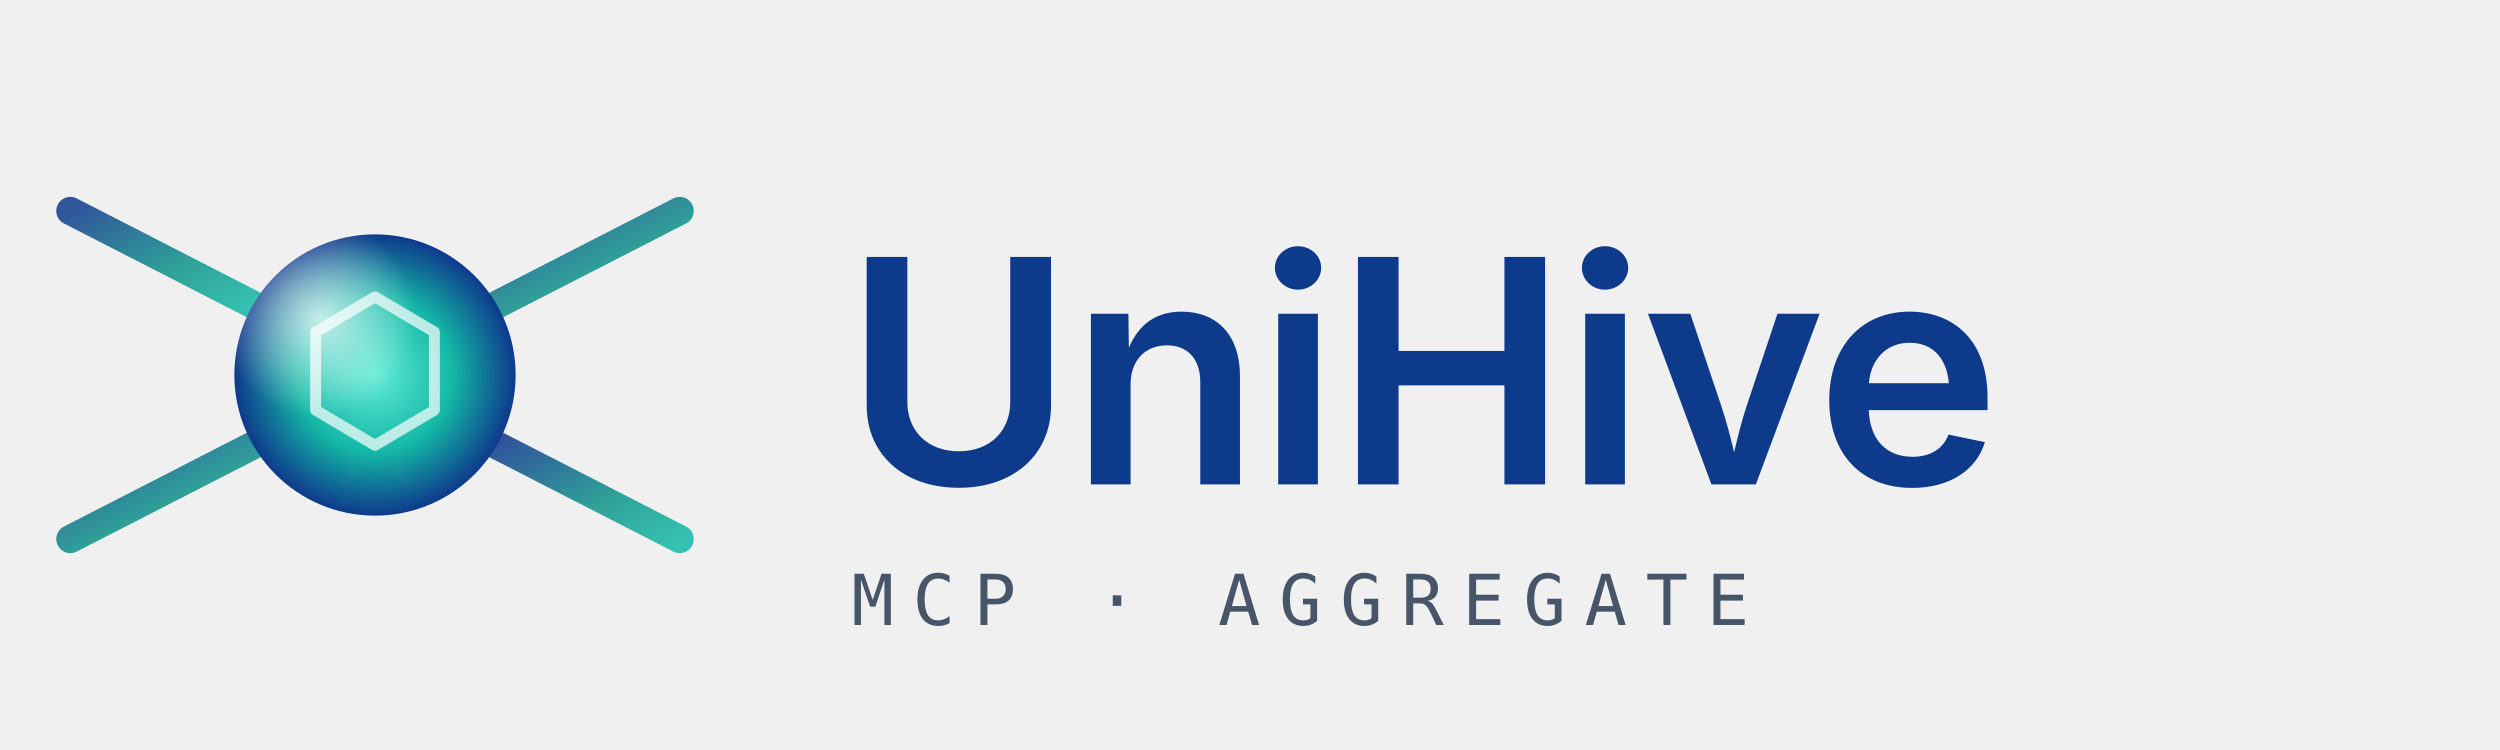
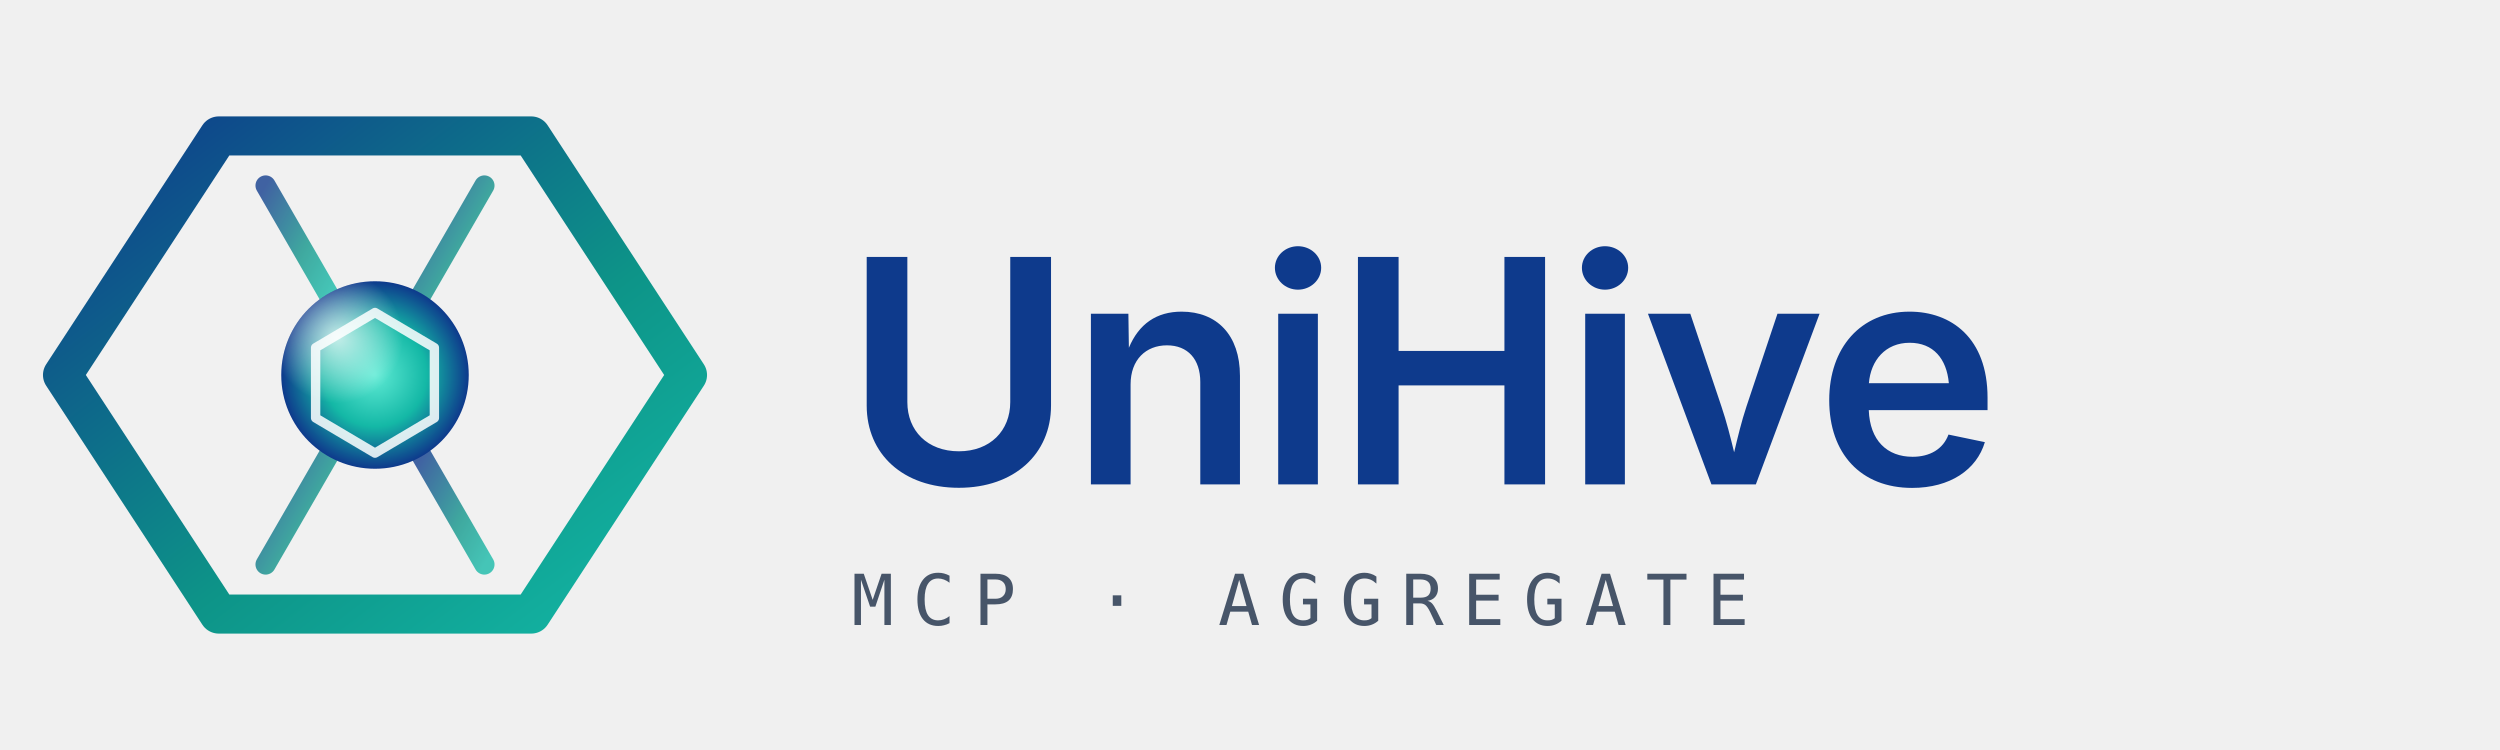
<svg xmlns="http://www.w3.org/2000/svg" viewBox="0 0 320 96" width="320" height="96" role="img" aria-label="UniHive">
  <defs>
    <linearGradient id="wm-stroke" x1="0" y1="0" x2="1" y2="1">
      <stop offset="0" stop-color="#0e3a8c" />
      <stop offset="0.6" stop-color="#0d9488" />
      <stop offset="1" stop-color="#14b8a6" />
    </linearGradient>
    <radialGradient id="wm-node" cx="0.5" cy="0.5" r="0.5">
      <stop offset="0" stop-color="#5eead4" />
      <stop offset="0.55" stop-color="#14b8a6" />
      <stop offset="1" stop-color="#0e3a8c" />
    </radialGradient>
    <radialGradient id="wm-glass" cx="0.3" cy="0.3" r="0.35">
      <stop offset="0" stop-color="#ffffff" stop-opacity="0.75" />
      <stop offset="1" stop-color="#ffffff" stop-opacity="0" />
    </radialGradient>
  </defs>
-   <g stroke="url(#wm-stroke)" stroke-width="3.6" stroke-linecap="round" fill="none" opacity="0.85">
-     <line x1="48" y1="6" x2="48" y2="30" />
-     <line x1="87" y1="27" x2="63.6" y2="39" />
-     <line x1="87" y1="69" x2="63.6" y2="57" />
-     <line x1="48" y1="90" x2="48" y2="66" />
-     <line x1="9" y1="69" x2="32.4" y2="57" />
-     <line x1="9" y1="27" x2="32.4" y2="39" />
+   <polygon points="88,48 68,17.4 28,17.4 8,48 28,78.6 68,78.6" fill="#ffffff" fill-opacity="0.04" stroke="url(#wm-stroke)" stroke-width="5" stroke-linejoin="round" />
+   <g stroke="url(#wm-stroke)" stroke-width="2.6" stroke-linecap="round" fill="none" opacity="0.78">
+     <line x1="76" y1="48" x2="60" y2="48" />
+     <line x1="62" y1="23.75" x2="54" y2="37.6" />
+     <line x1="34" y1="23.75" x2="42" y2="37.6" />
+     <line x1="20" y1="48" x2="36" y2="48" />
+     <line x1="34" y1="72.25" x2="42" y2="58.4" />
+     <line x1="62" y1="72.25" x2="54" y2="58.4" />
  </g>
-   <circle cx="48" cy="48" r="18" fill="url(#wm-node)" />
-   <polygon points="48,38 55.6,42.5 55.6,52.5 48,57 40.4,52.5 40.4,42.5" fill="none" stroke="#ffffff" stroke-width="1.4" stroke-opacity="0.7" stroke-linejoin="round" />
-   <circle cx="48" cy="48" r="18" fill="url(#wm-glass)" />
+   <circle cx="48" cy="48" r="12" fill="url(#wm-node)" />
+   <polygon points="48,40 55.6,44.5 55.6,53.5 48,58 40.4,53.5 40.4,44.5" fill="none" stroke="#ffffff" stroke-width="1.2" stroke-opacity="0.85" stroke-linejoin="round" />
+   <circle cx="48" cy="48" r="12" fill="url(#wm-glass)" />
  <text x="108" y="62" font-family="'Space Grotesk', 'Inter', system-ui, sans-serif" font-weight="600" font-size="40" fill="#0e3a8c" letter-spacing="-0.5">UniHive</text>
  <text x="109" y="80" font-family="'JetBrains Mono', ui-monospace, monospace" font-weight="500" font-size="9" fill="#475569" letter-spacing="2.4">MCP · AGGREGATE</text>
</svg>
